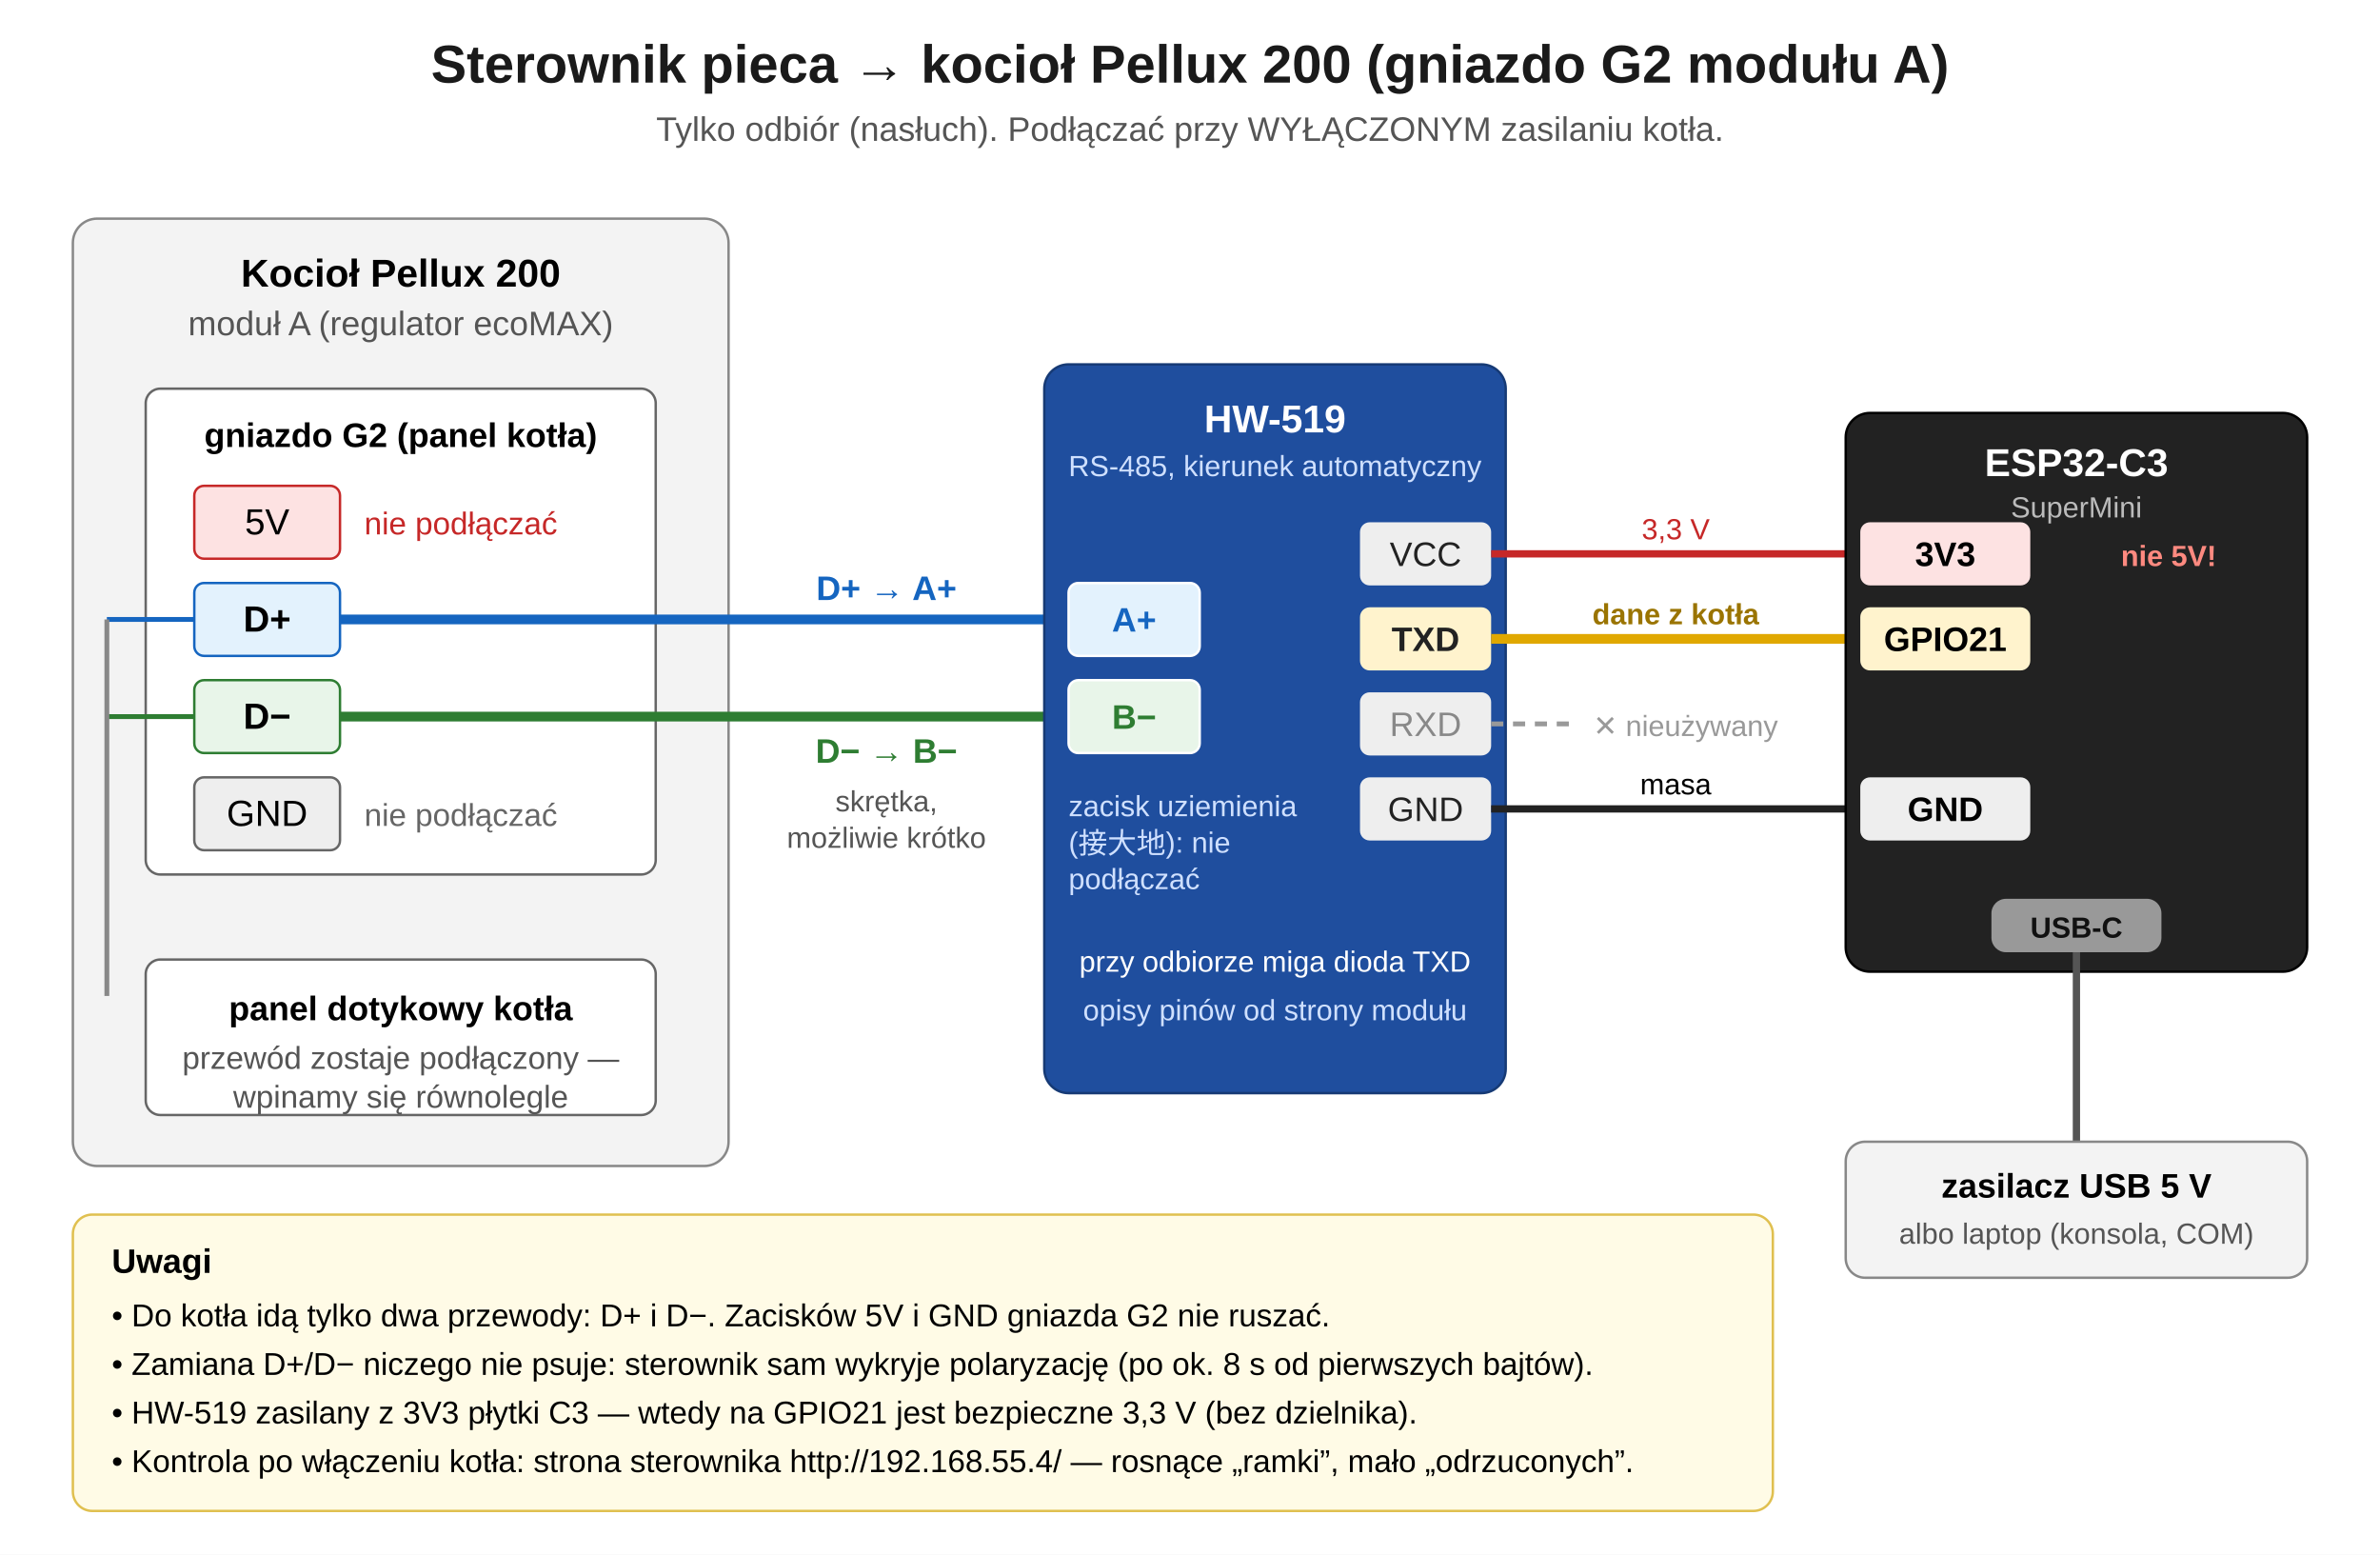
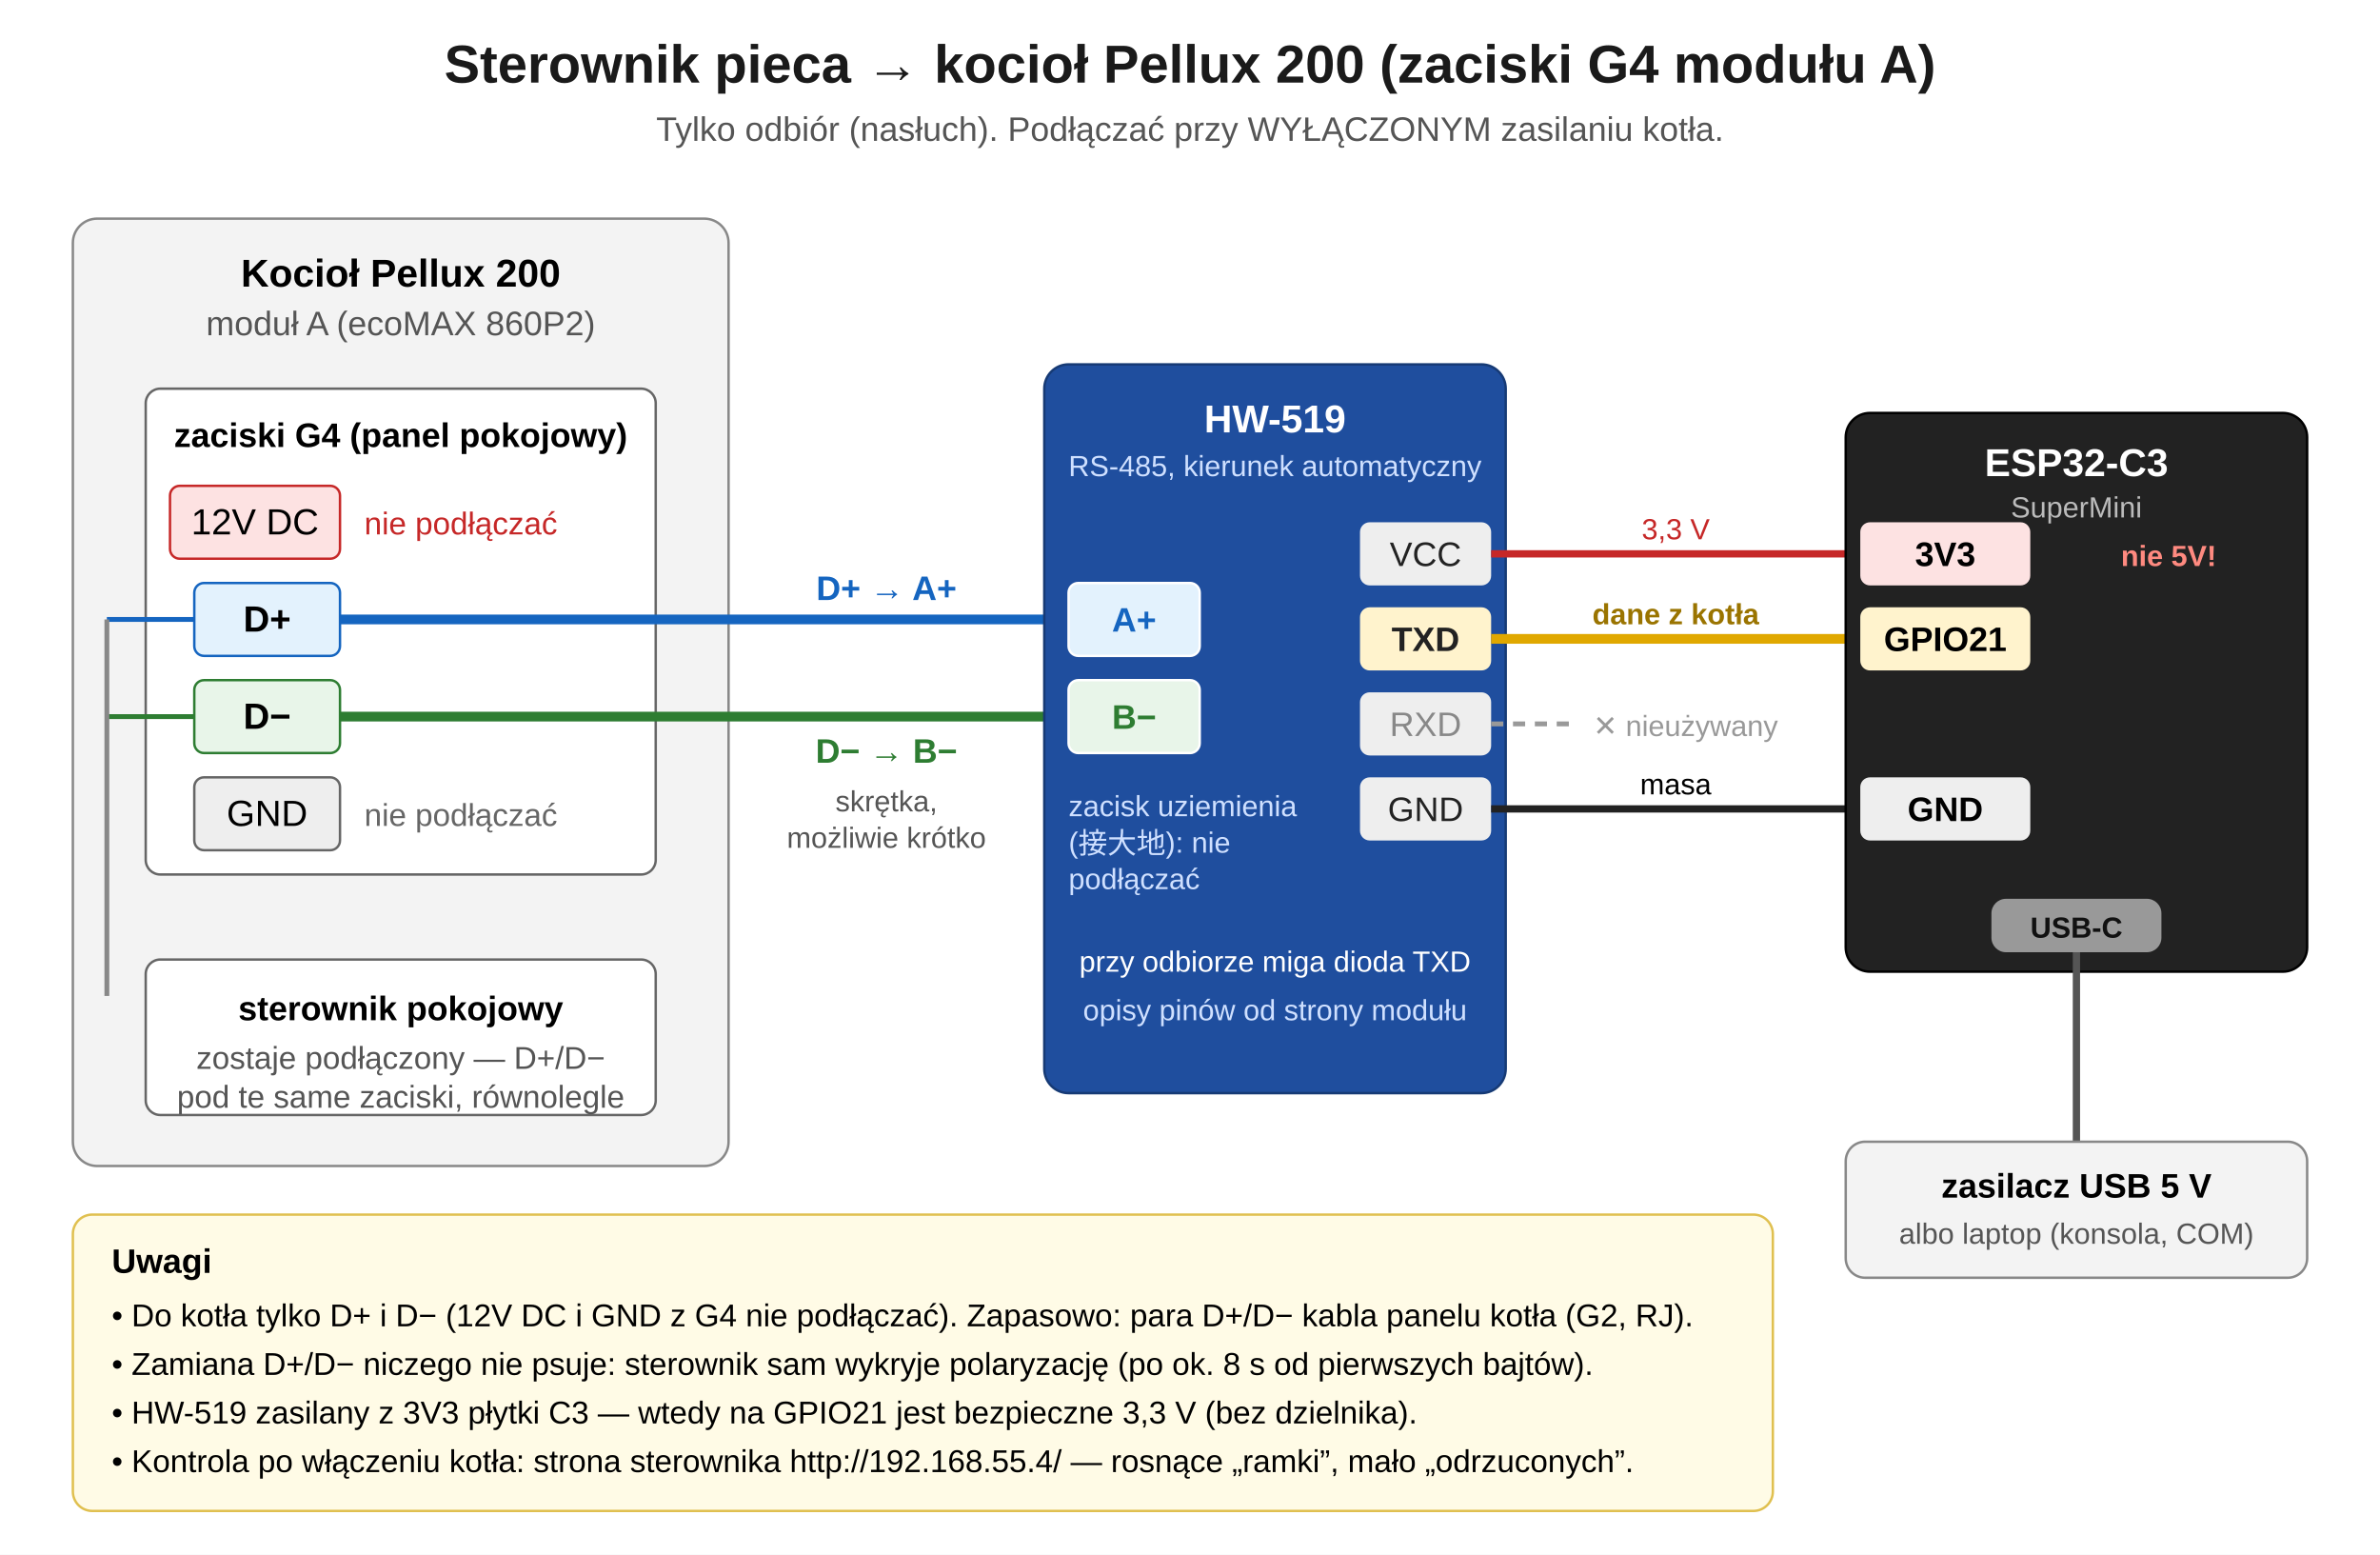
<svg xmlns="http://www.w3.org/2000/svg" viewBox="0 0 980 640" font-family="Segoe UI, Arial, sans-serif" font-size="14">
  <rect width="980" height="640" fill="#ffffff" />
-   <text x="490" y="34" text-anchor="middle" font-size="22" font-weight="700" fill="#1a1a1a">Sterownik pieca → kocioł Pellux 200 (gniazdo G2 modułu A)</text>
+   <text x="490" y="34" text-anchor="middle" font-size="22" font-weight="700" fill="#1a1a1a">Sterownik pieca → kocioł Pellux 200 (zaciski G4 modułu A)</text>
  <text x="490" y="58" text-anchor="middle" font-size="14" fill="#555">Tylko odbiór (nasłuch). Podłączać przy WYŁĄCZONYM zasilaniu kotła.</text>
  <rect x="30" y="90" width="270" height="390" rx="10" fill="#f3f3f3" stroke="#888" />
  <text x="165" y="118" text-anchor="middle" font-size="16" font-weight="700">Kocioł Pellux 200</text>
-   <text x="165" y="138" text-anchor="middle" fill="#555">moduł A (regulator ecoMAX)</text>
+   <text x="165" y="138" text-anchor="middle" fill="#555">moduł A (ecoMAX 860P2)</text>
  <rect x="60" y="160" width="210" height="200" rx="6" fill="#ffffff" stroke="#666" />
-   <text x="165" y="184" text-anchor="middle" font-weight="700">gniazdo G2 (panel kotła)</text>
+   <text x="165" y="184" text-anchor="middle" font-weight="700">zaciski G4 (panel pokojowy)</text>
  <g font-size="15">
-     <rect x="80" y="200" width="60" height="30" rx="4" fill="#fde2e2" stroke="#c62828" />
-     <text x="110" y="220" text-anchor="middle">5V</text>
+     <rect x="70" y="200" width="70" height="30" rx="4" fill="#fde2e2" stroke="#c62828" />
+     <text x="105" y="220" text-anchor="middle">12V DC</text>
    <rect x="80" y="240" width="60" height="30" rx="4" fill="#e3f2fd" stroke="#1565c0" />
    <text x="110" y="260" text-anchor="middle" font-weight="700">D+</text>
    <rect x="80" y="280" width="60" height="30" rx="4" fill="#e8f5e9" stroke="#2e7d32" />
    <text x="110" y="300" text-anchor="middle" font-weight="700">D−</text>
    <rect x="80" y="320" width="60" height="30" rx="4" fill="#eeeeee" stroke="#666" />
    <text x="110" y="340" text-anchor="middle">GND</text>
  </g>
  <text x="150" y="220" fill="#c62828" font-size="13">nie podłączać</text>
  <text x="150" y="340" fill="#666" font-size="13">nie podłączać</text>
  <line x1="80" y1="255" x2="44" y2="255" stroke="#1565c0" stroke-width="2" />
  <line x1="80" y1="295" x2="44" y2="295" stroke="#2e7d32" stroke-width="2" />
  <line x1="44" y1="255" x2="44" y2="410" stroke="#888" stroke-width="2" />
  <rect x="60" y="395" width="210" height="64" rx="6" fill="#ffffff" stroke="#666" />
-   <text x="165" y="420" text-anchor="middle" font-weight="700">panel dotykowy kotła</text>
-   <text x="165" y="440" text-anchor="middle" fill="#555" font-size="13">przewód zostaje podłączony —</text>
-   <text x="165" y="456" text-anchor="middle" fill="#555" font-size="13">wpinamy się równolegle</text>
+   <text x="165" y="420" text-anchor="middle" font-weight="700">sterownik pokojowy</text>
+   <text x="165" y="440" text-anchor="middle" fill="#555" font-size="13">zostaje podłączony — D+/D−</text>
+   <text x="165" y="456" text-anchor="middle" fill="#555" font-size="13">pod te same zaciski, równolegle</text>
  <path d="M140 255 H430" stroke="#1565c0" stroke-width="4" fill="none" />
  <path d="M140 295 H430" stroke="#2e7d32" stroke-width="4" fill="none" />
  <text x="365" y="247" text-anchor="middle" fill="#1565c0" font-weight="700">D+ → A+</text>
  <text x="365" y="314" text-anchor="middle" fill="#2e7d32" font-weight="700">D− → B−</text>
  <text x="365" y="334" text-anchor="middle" fill="#555" font-size="12">skrętka,</text>
  <text x="365" y="349" text-anchor="middle" fill="#555" font-size="12">możliwie krótko</text>
  <rect x="430" y="150" width="190" height="300" rx="10" fill="#1f4e9e" stroke="#163a75" />
  <text x="525" y="178" text-anchor="middle" fill="#fff" font-size="16" font-weight="700">HW-519</text>
  <text x="525" y="196" text-anchor="middle" fill="#cfe0ff" font-size="12">RS-485, kierunek automatyczny</text>
  <g fill="#fff" font-size="14">
    <rect x="440" y="240" width="54" height="30" rx="4" fill="#e3f2fd" stroke="#fff" />
    <text x="467" y="260" text-anchor="middle" fill="#1565c0" font-weight="700">A+</text>
    <rect x="440" y="280" width="54" height="30" rx="4" fill="#e8f5e9" stroke="#fff" />
    <text x="467" y="300" text-anchor="middle" fill="#2e7d32" font-weight="700">B−</text>
    <text x="440" y="336" fill="#cfe0ff" font-size="12">zacisk uziemienia</text>
    <text x="440" y="351" fill="#cfe0ff" font-size="12">(接大地): nie</text>
    <text x="440" y="366" fill="#cfe0ff" font-size="12">podłączać</text>
    <rect x="560" y="215" width="54" height="26" rx="4" fill="#eeeeee" />
    <text x="587" y="233" text-anchor="middle" fill="#222">VCC</text>
    <rect x="560" y="250" width="54" height="26" rx="4" fill="#fff3cd" />
    <text x="587" y="268" text-anchor="middle" fill="#222" font-weight="700">TXD</text>
    <rect x="560" y="285" width="54" height="26" rx="4" fill="#eeeeee" />
    <text x="587" y="303" text-anchor="middle" fill="#888">RXD</text>
    <rect x="560" y="320" width="54" height="26" rx="4" fill="#eeeeee" />
    <text x="587" y="338" text-anchor="middle" fill="#222">GND</text>
  </g>
  <text x="525" y="400" text-anchor="middle" fill="#fff" font-size="12">przy odbiorze miga dioda TXD</text>
  <text x="525" y="420" text-anchor="middle" fill="#cfe0ff" font-size="12">opisy pinów od strony modułu</text>
  <path d="M614 228 H760" stroke="#c62828" stroke-width="3" fill="none" />
  <path d="M614 263 H760" stroke="#e0a800" stroke-width="4" fill="none" />
  <path d="M614 298 H650" stroke="#999" stroke-width="2" stroke-dasharray="5 4" fill="none" />
  <text x="656" y="303" fill="#999" font-size="12">✕ nieużywany</text>
  <path d="M614 333 H760" stroke="#222" stroke-width="3" fill="none" />
  <text x="690" y="222" text-anchor="middle" fill="#c62828" font-size="12">3,3 V</text>
  <text x="690" y="257" text-anchor="middle" fill="#9a7400" font-size="12" font-weight="700">dane z kotła</text>
  <text x="690" y="327" text-anchor="middle" font-size="12">masa</text>
  <rect x="760" y="170" width="190" height="230" rx="10" fill="#222" stroke="#000" />
  <text x="855" y="196" text-anchor="middle" fill="#fff" font-size="16" font-weight="700">ESP32-C3</text>
  <text x="855" y="213" text-anchor="middle" fill="#bbb" font-size="12">SuperMini</text>
  <g font-size="14">
    <rect x="766" y="215" width="70" height="26" rx="4" fill="#fde2e2" />
    <text x="801" y="233" text-anchor="middle" font-weight="700">3V3</text>
    <rect x="766" y="250" width="70" height="26" rx="4" fill="#fff3cd" />
    <text x="801" y="268" text-anchor="middle" font-weight="700">GPIO21</text>
    <rect x="766" y="320" width="70" height="26" rx="4" fill="#eeeeee" />
    <text x="801" y="338" text-anchor="middle" font-weight="700">GND</text>
  </g>
  <text x="893" y="233" text-anchor="middle" fill="#ff8a80" font-size="12" font-weight="700">nie 5V!</text>
  <rect x="820" y="370" width="70" height="22" rx="6" fill="#999" />
  <text x="855" y="386" text-anchor="middle" fill="#111" font-size="12" font-weight="700">USB-C</text>
  <path d="M855 392 V470" stroke="#555" stroke-width="3" fill="none" />
  <rect x="760" y="470" width="190" height="56" rx="8" fill="#f3f3f3" stroke="#888" />
  <text x="855" y="493" text-anchor="middle" font-weight="700">zasilacz USB 5 V</text>
  <text x="855" y="512" text-anchor="middle" fill="#555" font-size="12">albo laptop (konsola, COM)</text>
  <rect x="30" y="500" width="700" height="122" rx="8" fill="#fffbe6" stroke="#e0c050" />
  <text x="46" y="524" font-weight="700">Uwagi</text>
-   <text x="46" y="546" font-size="13">• Do kotła idą tylko dwa przewody: D+ i D−. Zacisków 5V i GND gniazda G2 nie ruszać.</text>
+   <text x="46" y="546" font-size="13">• Do kotła tylko D+ i D− (12V DC i GND z G4 nie podłączać). Zapasowo: para D+/D− kabla panelu kotła (G2, RJ).</text>
  <text x="46" y="566" font-size="13">• Zamiana D+/D− niczego nie psuje: sterownik sam wykryje polaryzację (po ok. 8 s od pierwszych bajtów).</text>
  <text x="46" y="586" font-size="13">• HW-519 zasilany z 3V3 płytki C3 — wtedy na GPIO21 jest bezpieczne 3,3 V (bez dzielnika).</text>
  <text x="46" y="606" font-size="13">• Kontrola po włączeniu kotła: strona sterownika http://192.168.55.4/ — rosnące „ramki”, mało „odrzuconych”.</text>
</svg>
